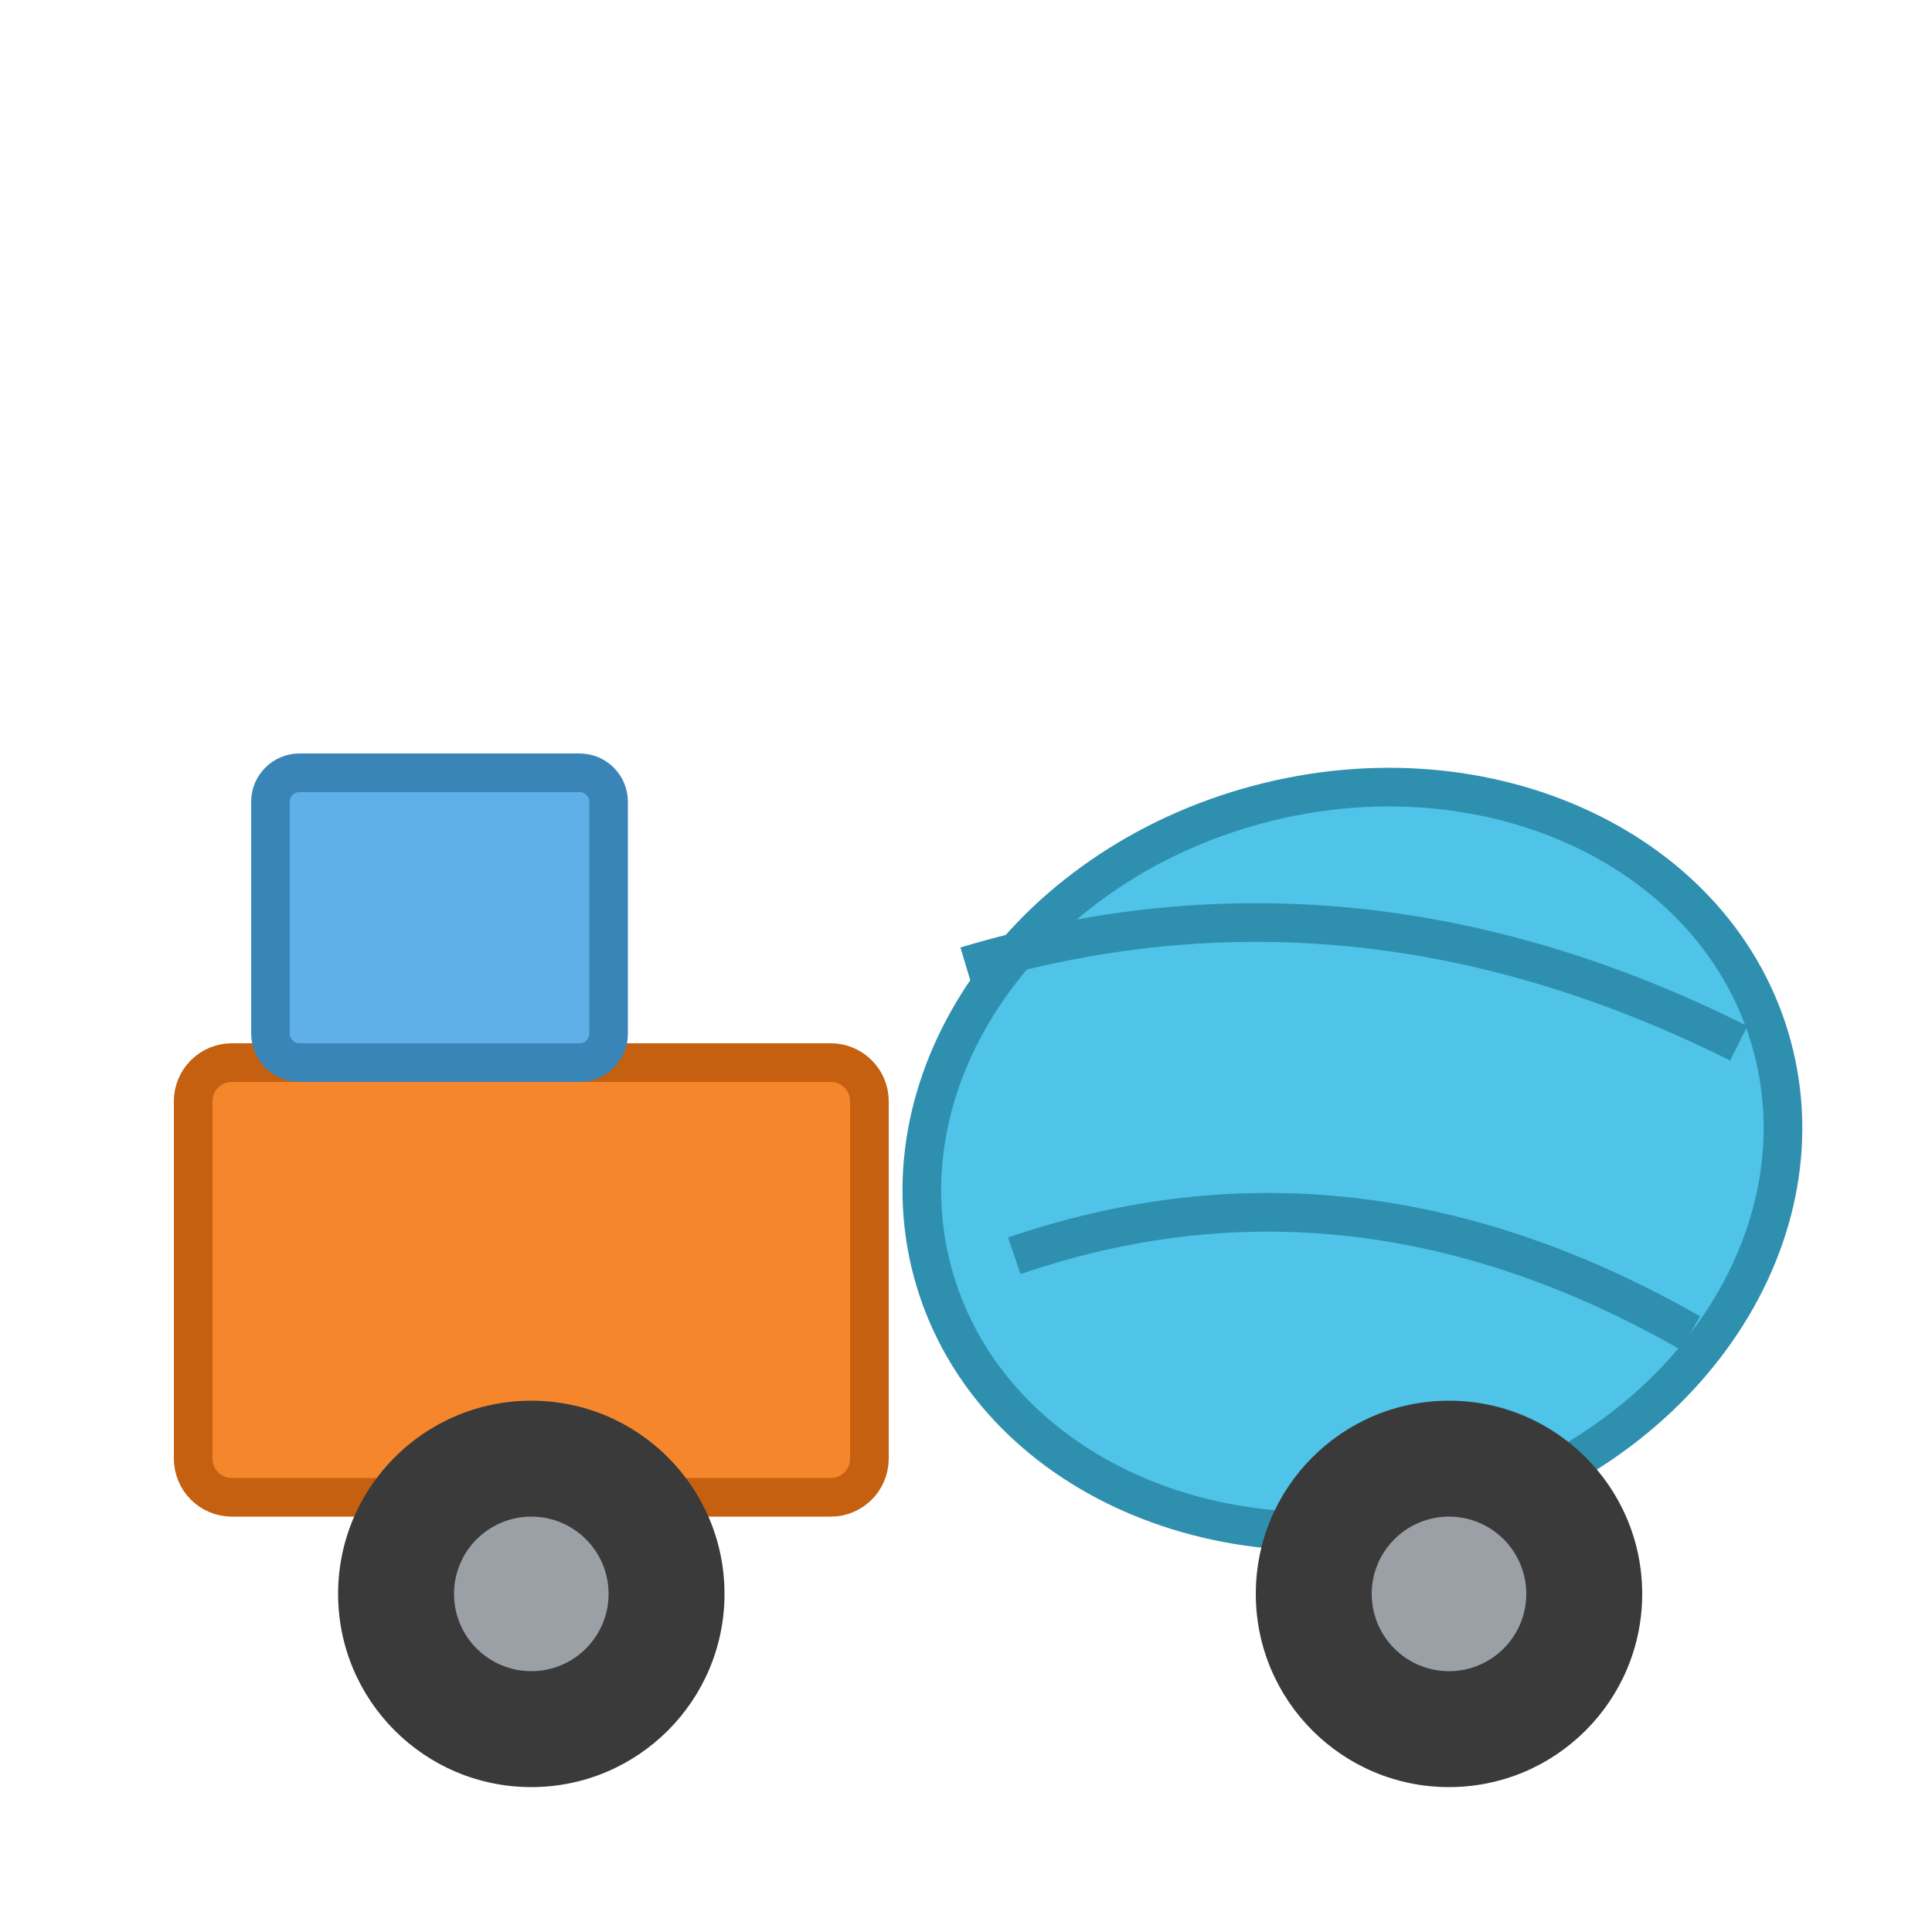
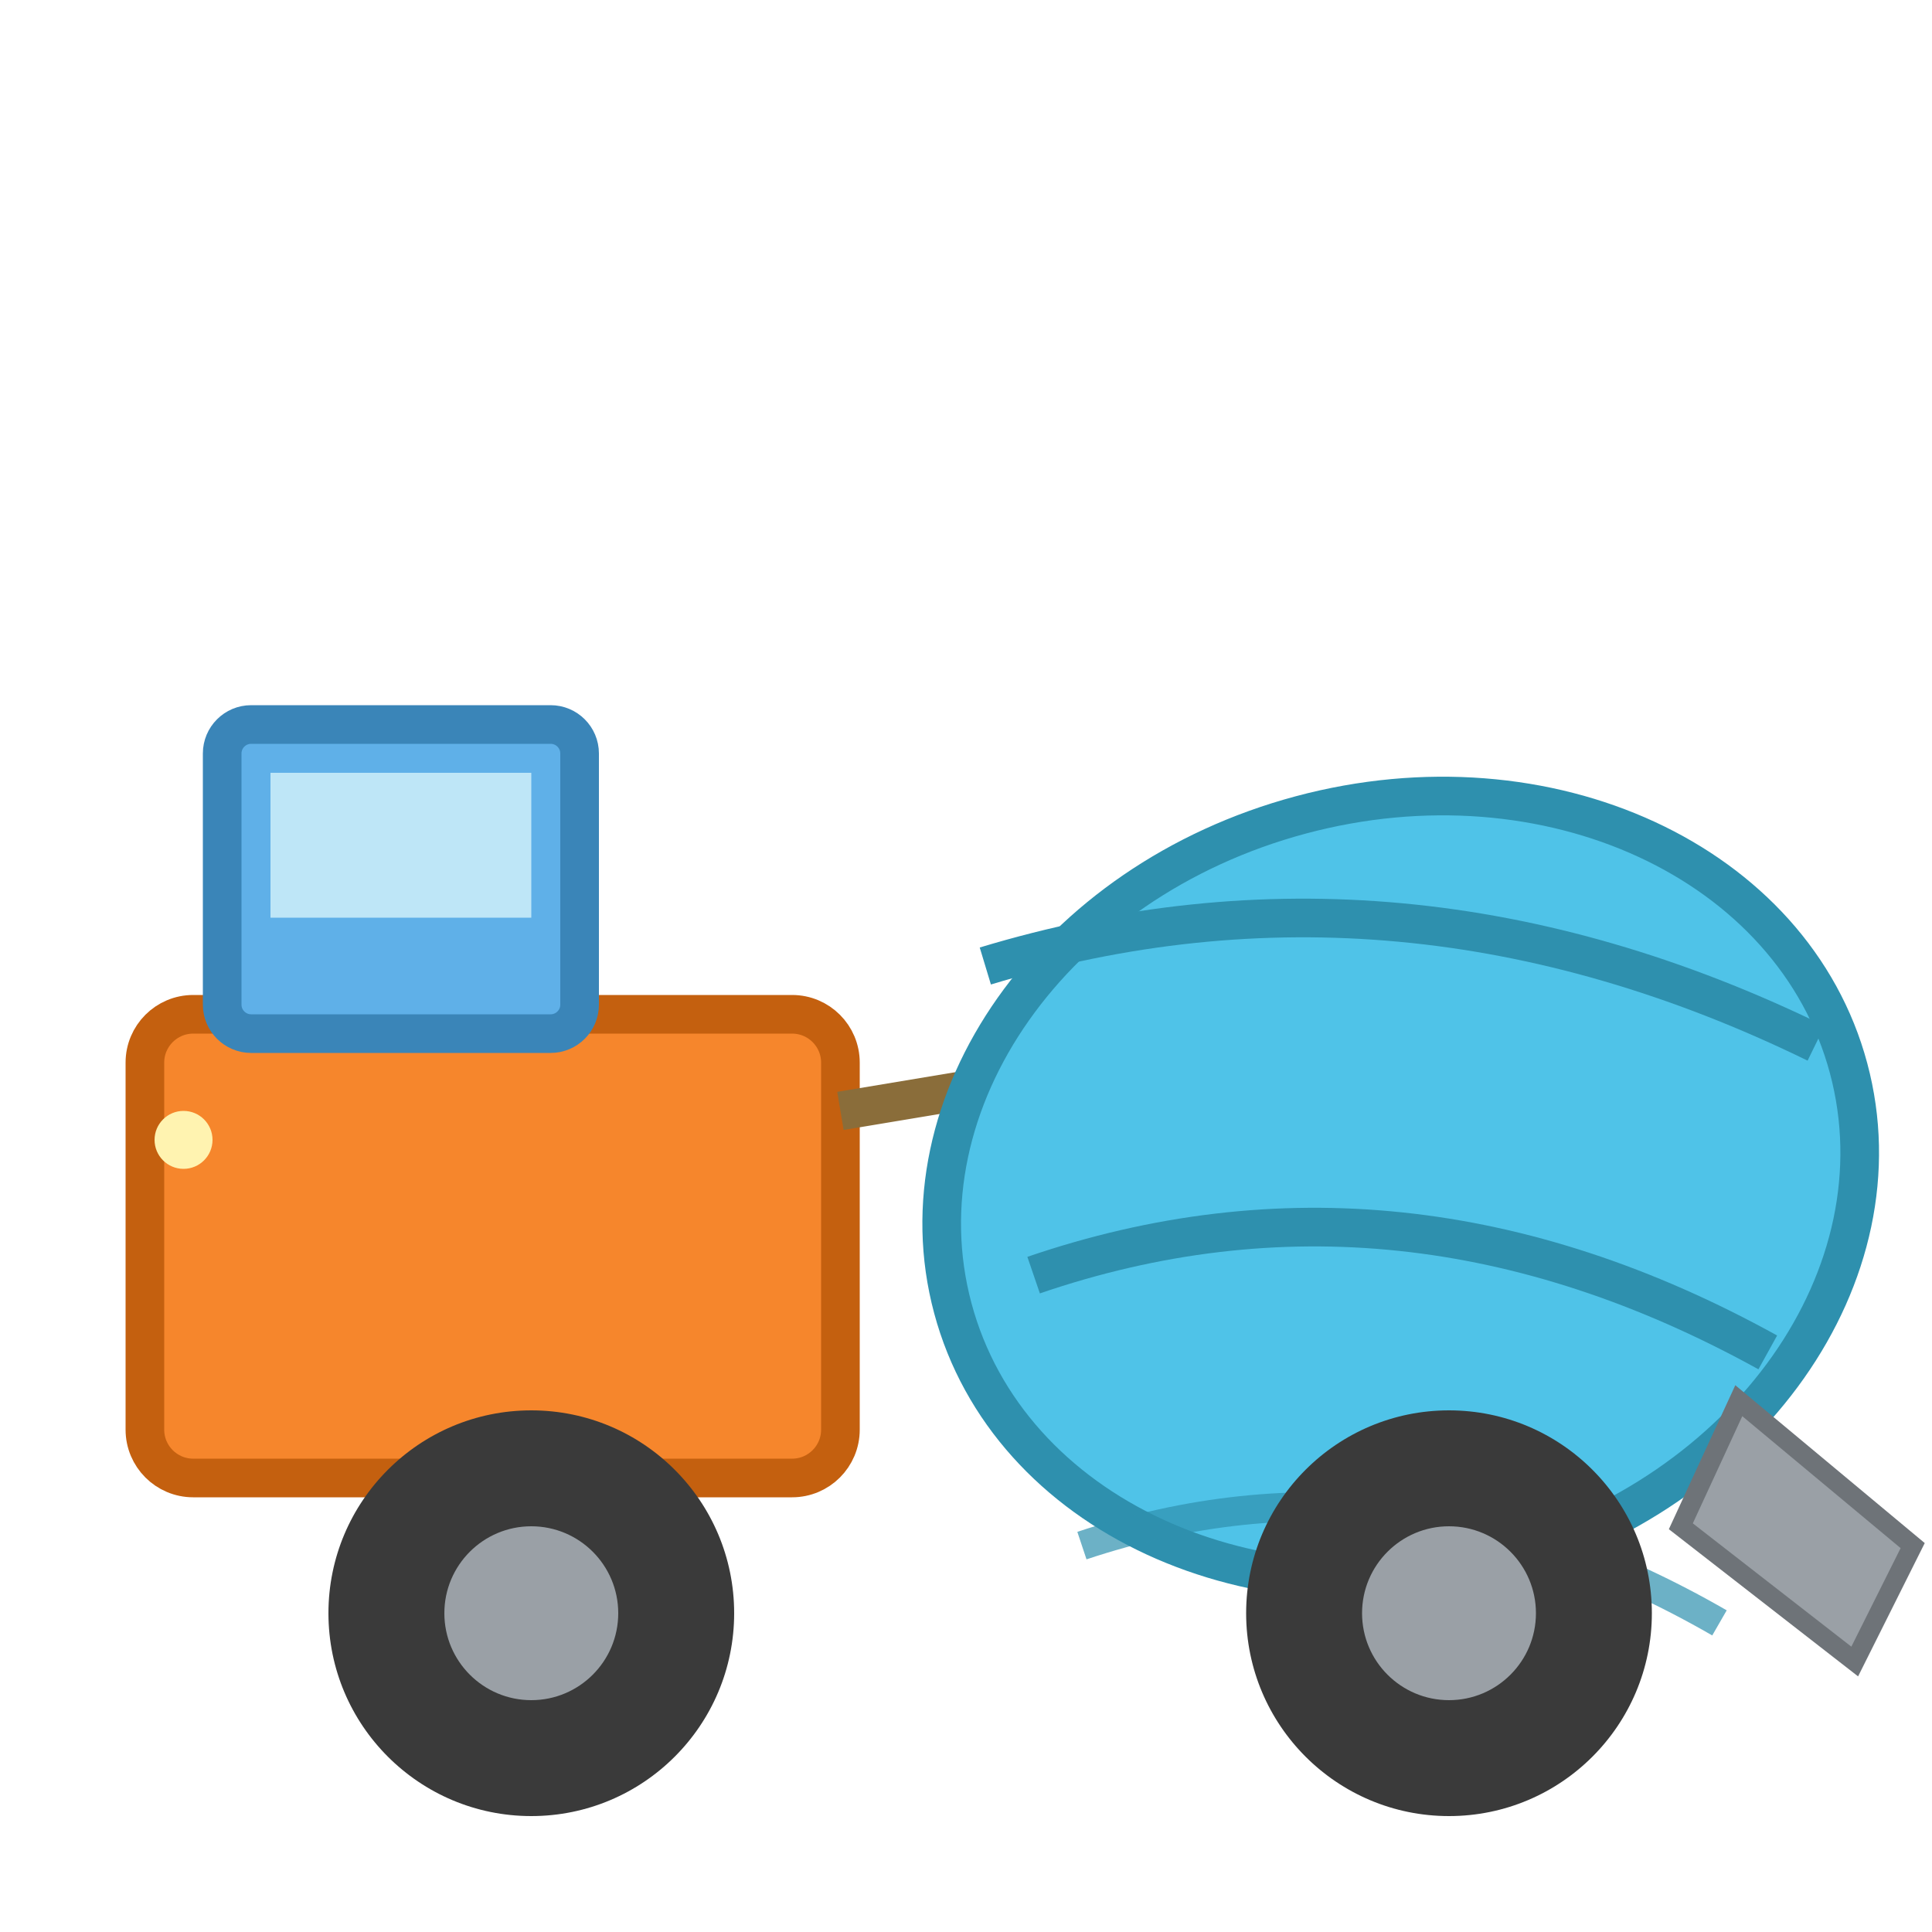
<svg xmlns="http://www.w3.org/2000/svg" viewBox="0 0 200 200">
-   <rect x="20" y="110" width="70" height="45" rx="4" fill="#F6862C" stroke="#C4600F" stroke-width="4" />
-   <rect x="28" y="80" width="35" height="30" rx="3" fill="#5FB0E8" stroke="#3A85B8" stroke-width="4" />
-   <ellipse cx="140" cy="120" rx="45" ry="38" fill="#4FC3E8" stroke="#2E90AE" stroke-width="4" transform="rotate(-15 140 120)" />
-   <path d="M100 100 Q140 88 180 108" stroke="#2E90AE" stroke-width="4" fill="none" />
-   <path d="M105 130 Q140 118 175 138" stroke="#2E90AE" stroke-width="4" fill="none" />
-   <circle cx="55" cy="165" r="20" fill="#3A3A3A" />
-   <circle cx="55" cy="165" r="8" fill="#9AA0A6" />
-   <circle cx="150" cy="165" r="20" fill="#3A3A3A" />
-   <circle cx="150" cy="165" r="8" fill="#9AA0A6" />
+   <rect x="15" y="105" width="72" height="48" rx="5" fill="#F6862C" stroke="#C4600F" stroke-width="4" />
+   <rect x="23" y="75" width="37" height="32" rx="3" fill="#5FB0E8" stroke="#3A85B8" stroke-width="4" />
+   <rect x="28" y="80" width="27" height="15" fill="#BEE6F7" />
+   <circle cx="19" cy="118" r="3" fill="#FFF3B0" />
+   <line x1="87" y1="115" x2="105" y2="112" stroke="#8A6D3A" stroke-width="4" />
+   <ellipse cx="145" cy="123" rx="48" ry="40" fill="#4FC3E8" stroke="#2E90AE" stroke-width="4" transform="rotate(-15 145 123)" />
+   <path d="M102 100 Q145 87 188 108" stroke="#2E90AE" stroke-width="4" fill="none" />
+   <path d="M107 132 Q145 119 183 140" stroke="#2E90AE" stroke-width="4" fill="none" />
+   <path d="M112 160 Q145 149 178 168" stroke="#2E90AE" stroke-width="3" fill="none" opacity="0.7" />
+   <path d="M180 145 L198 160 L192 172 L174 158 Z" fill="#9AA0A6" stroke="#6E7378" stroke-width="2" />
+   <circle cx="55" cy="167" r="21" fill="#3A3A3A" />
+   <circle cx="55" cy="167" r="9" fill="#9AA0A6" />
+   <circle cx="150" cy="167" r="21" fill="#3A3A3A" />
+   <circle cx="150" cy="167" r="9" fill="#9AA0A6" />
</svg>
